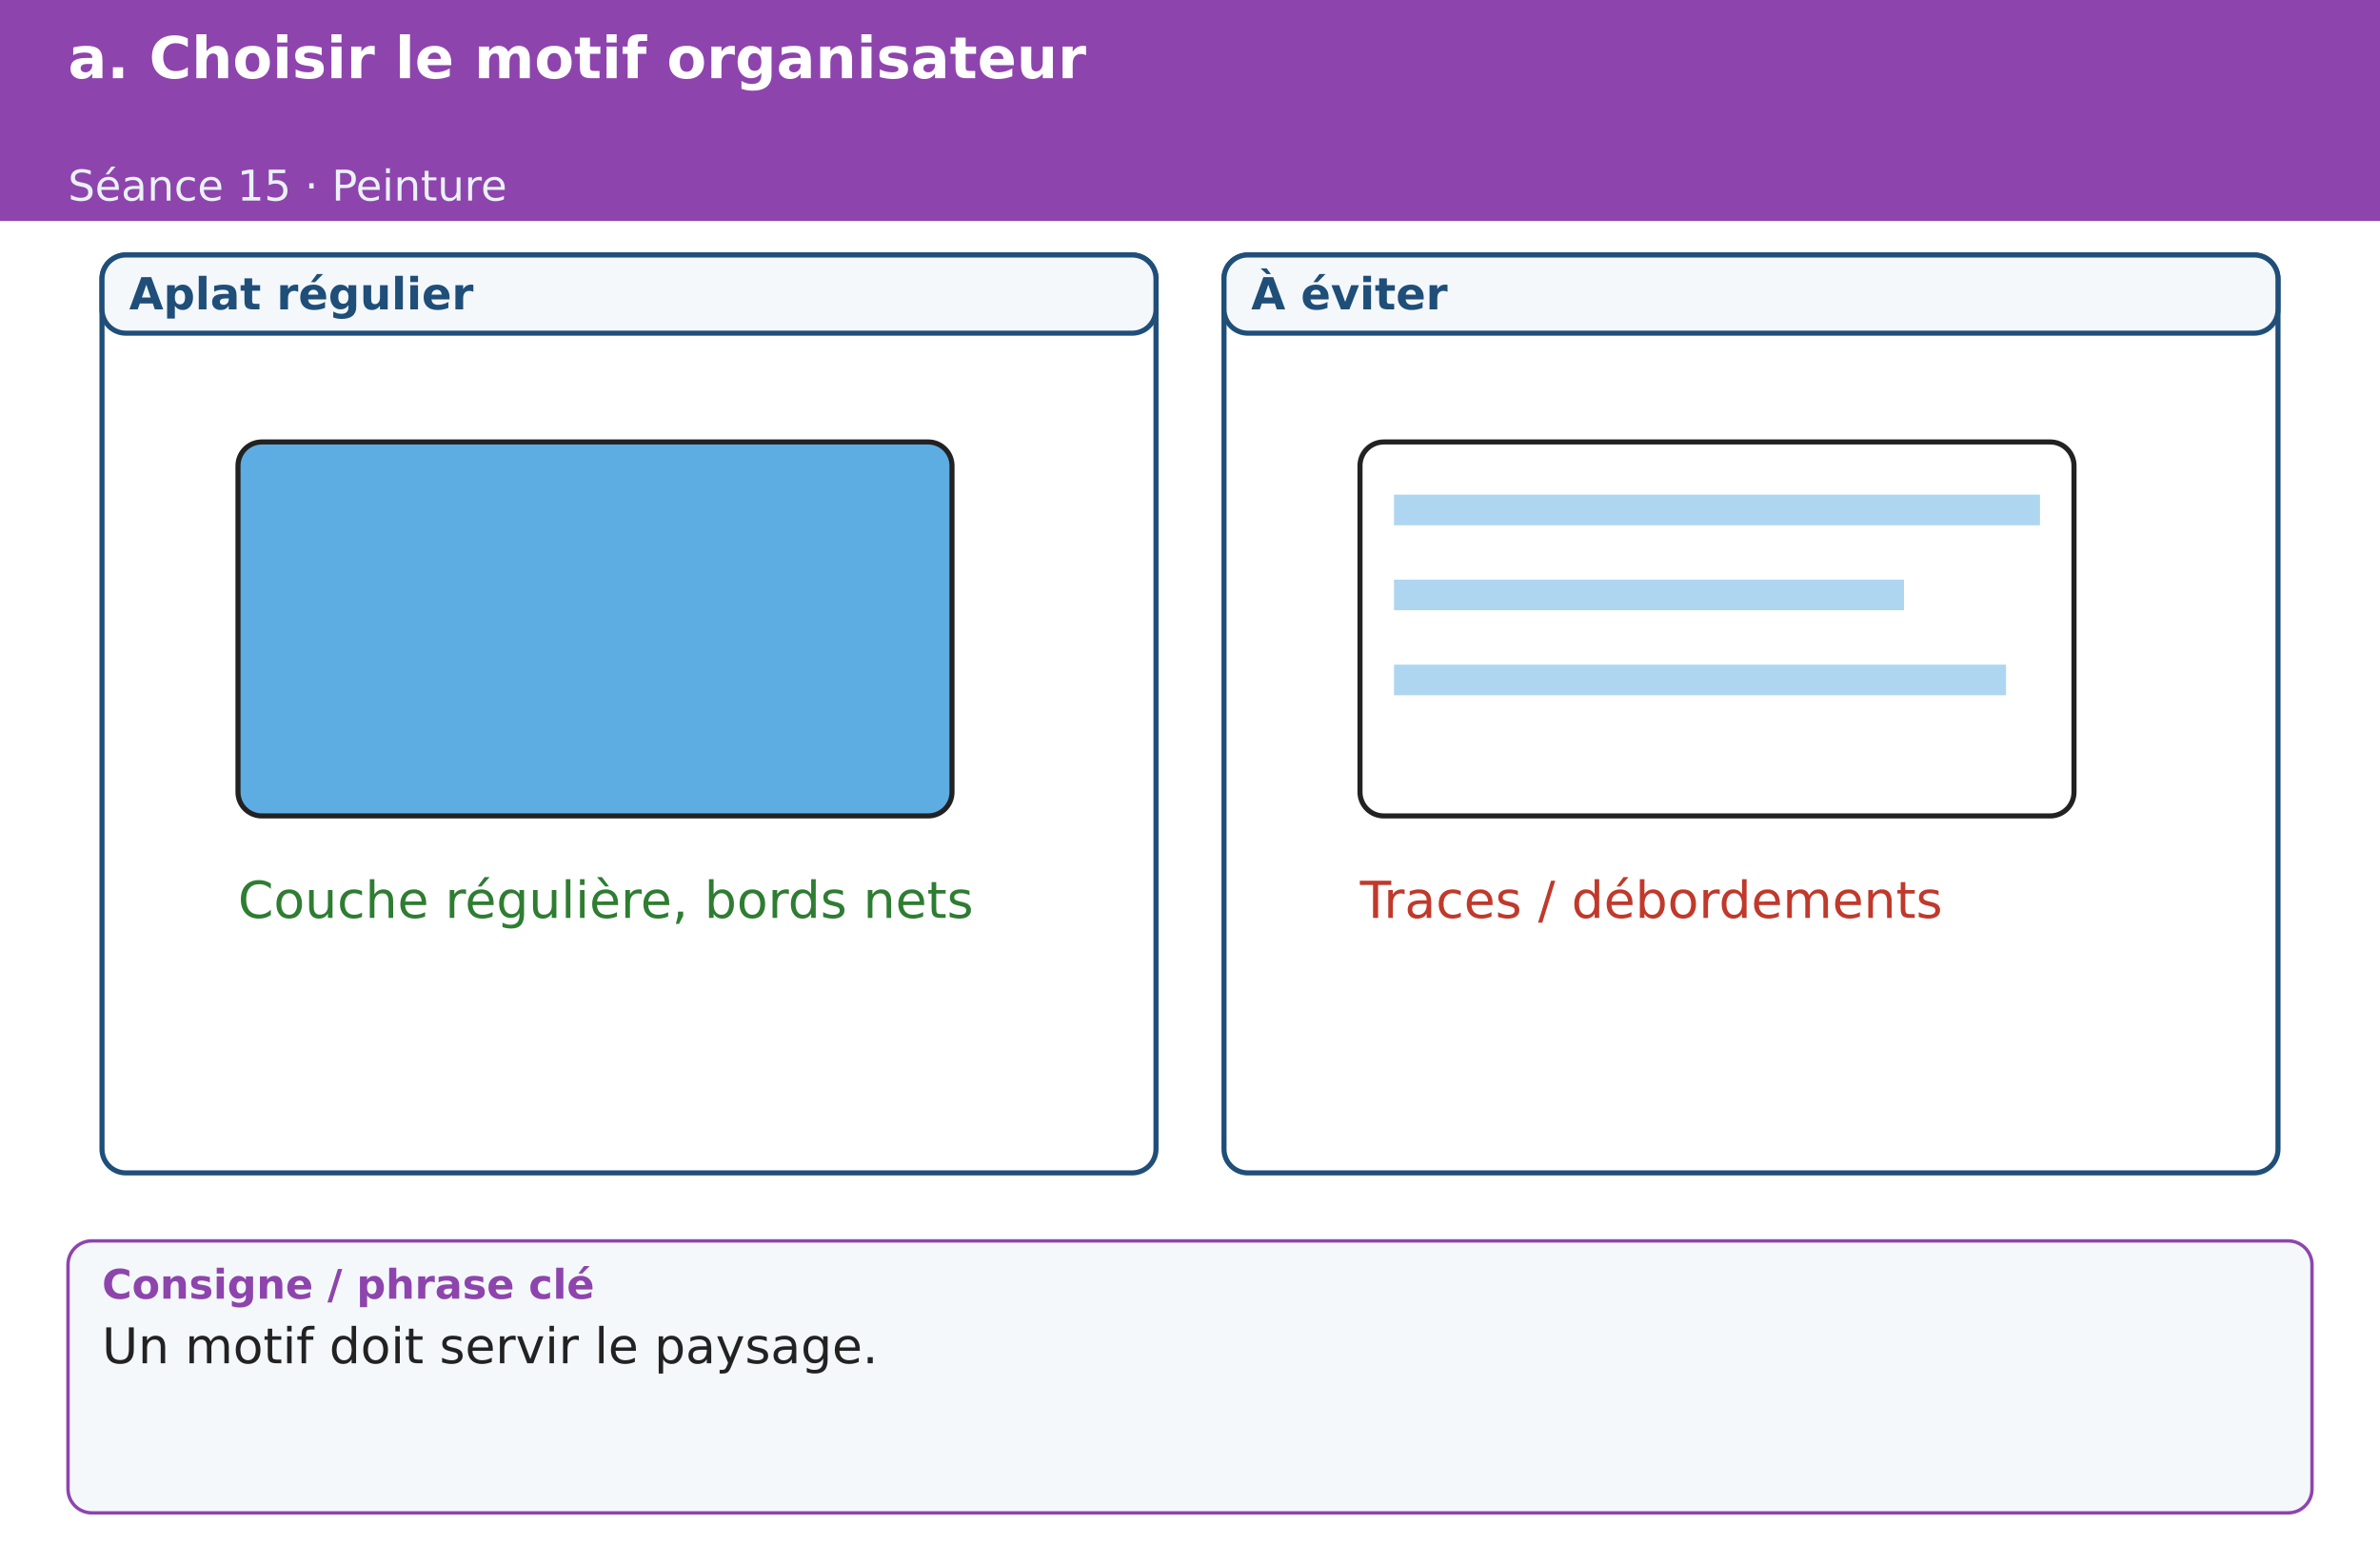
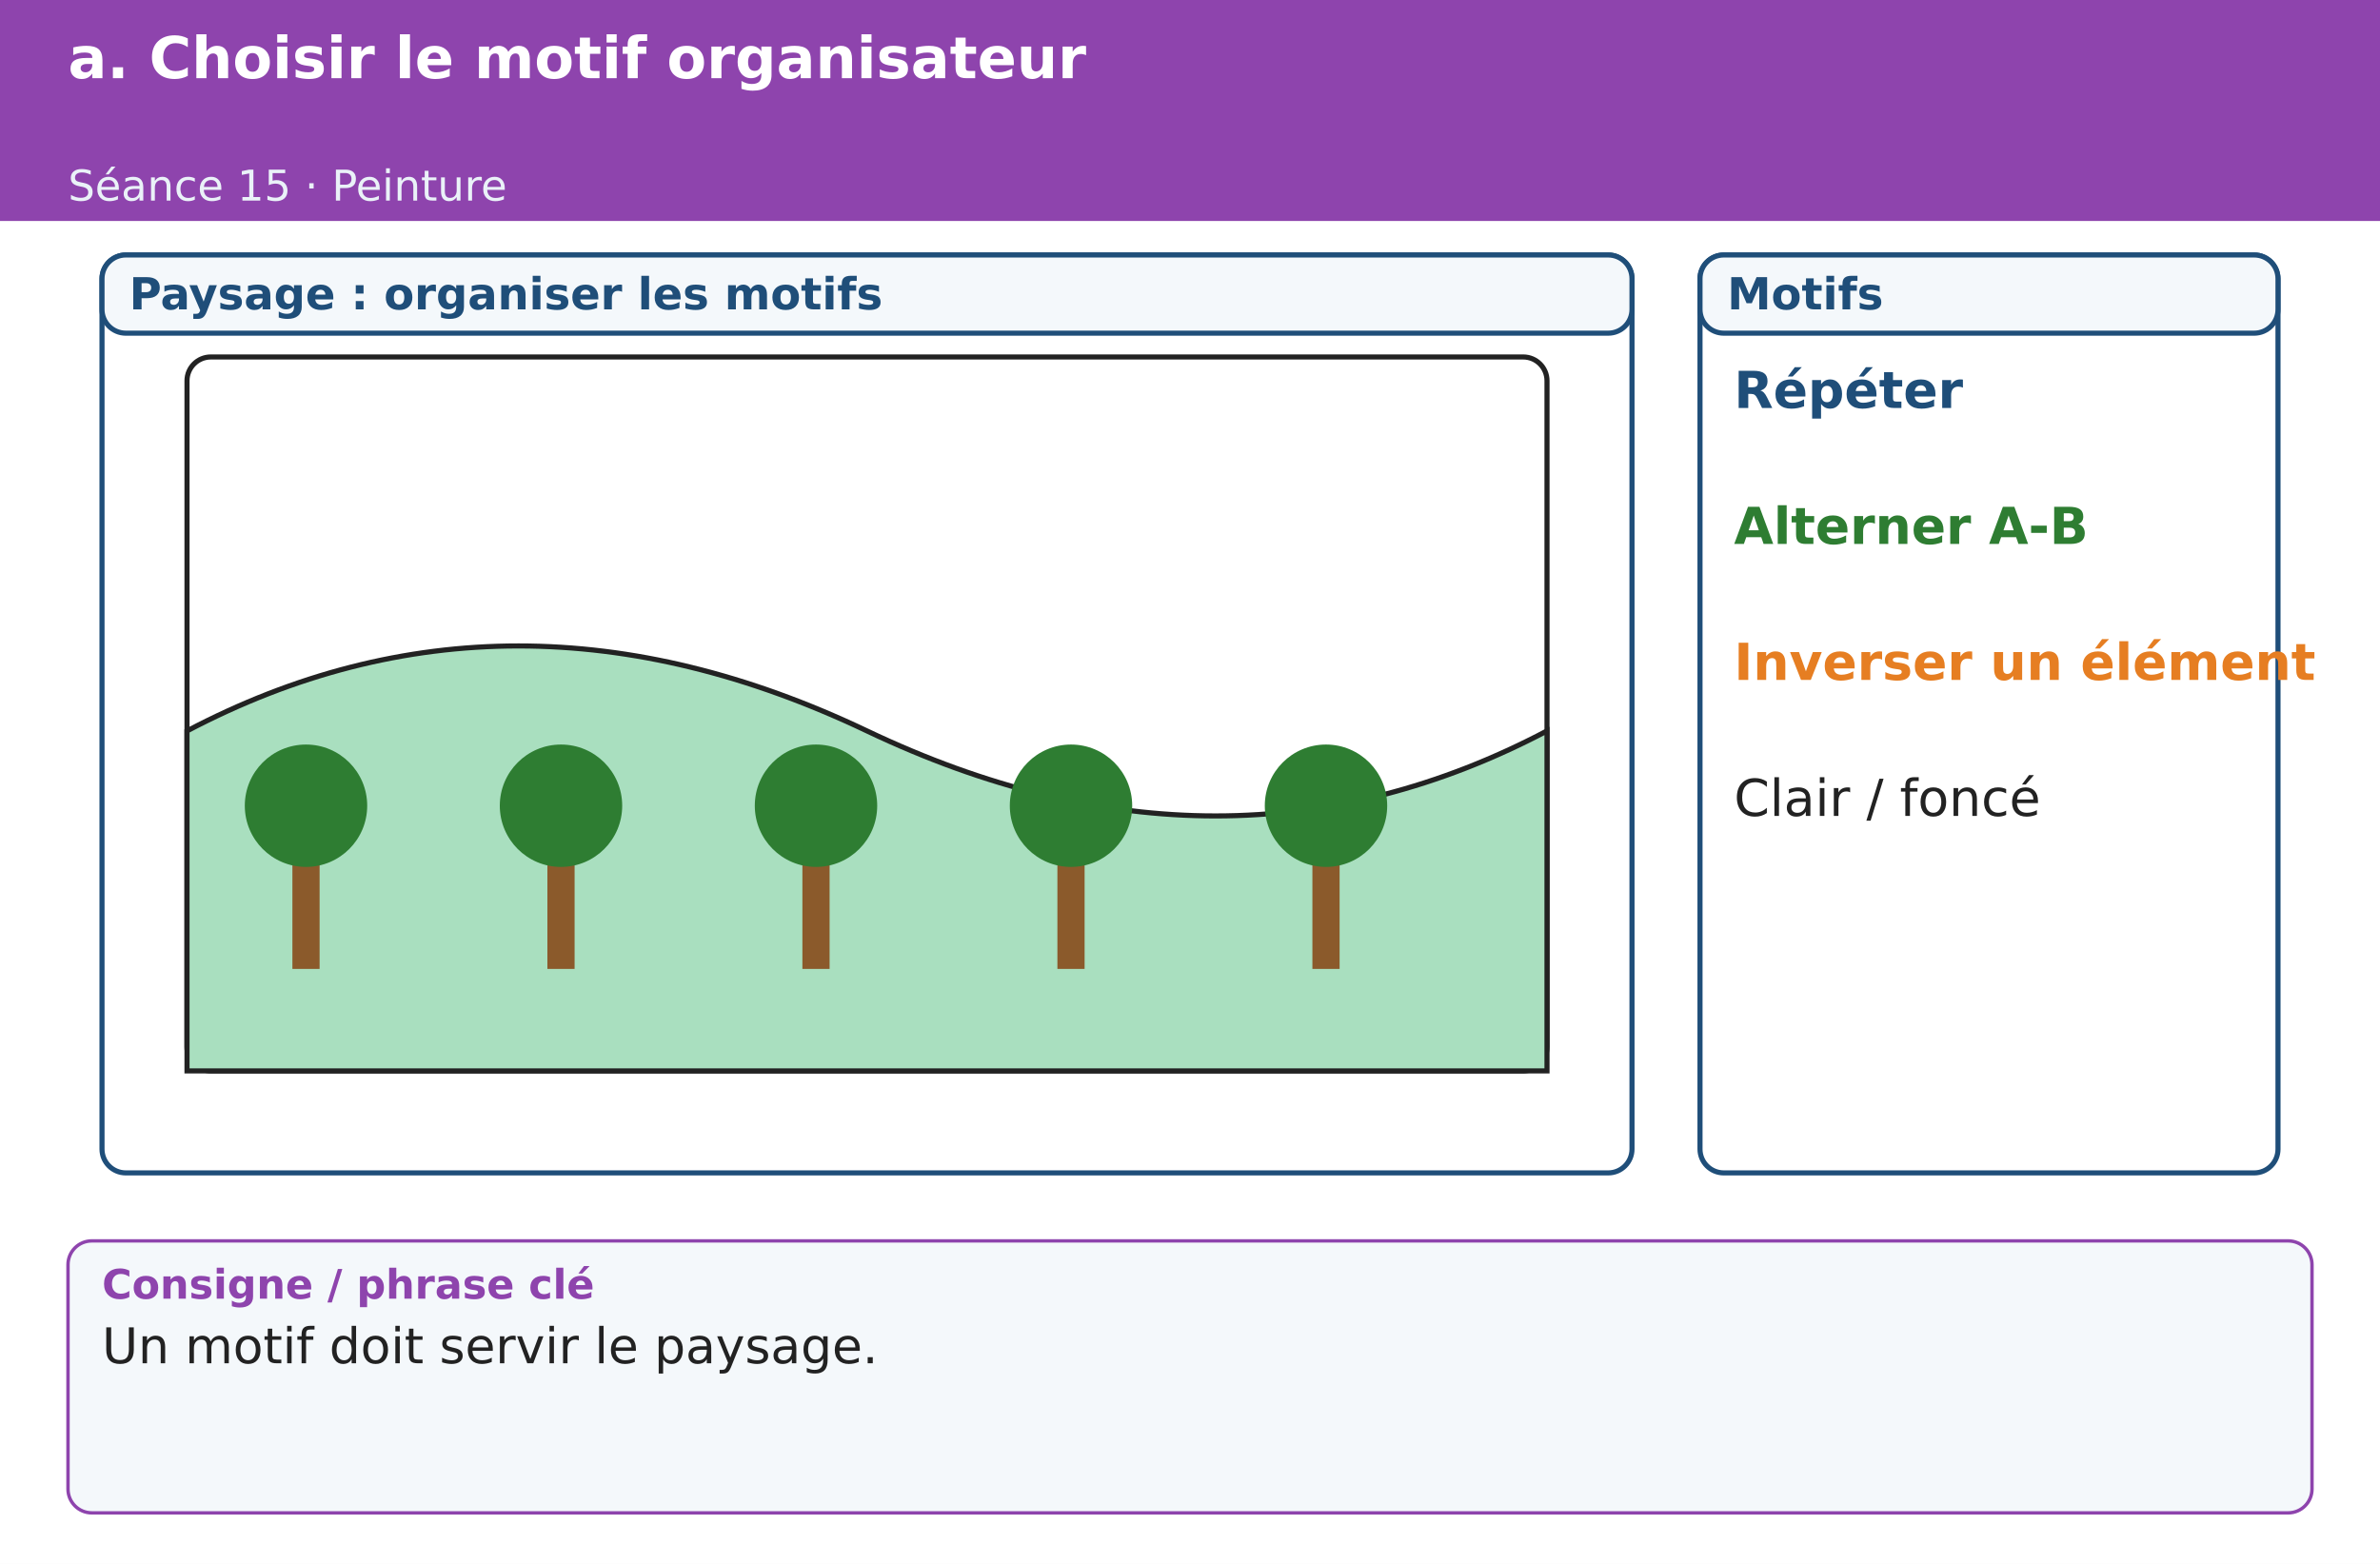
<svg xmlns="http://www.w3.org/2000/svg" width="1400" height="920" viewBox="0 0 1400 920">
  <defs>
    <marker id="arr" markerWidth="10" markerHeight="10" refX="8" refY="3" orient="auto">
      <path d="M0,0 L0,6 L9,3 z" fill="#C0392B" />
    </marker>
  </defs>
  <rect width="1400" height="920" fill="#fff" />
  <rect width="1400" height="130" fill="#8E44AD" />
  <text x="40" y="46" font-family="DejaVu Sans, Arial" font-size="34" font-weight="700" fill="#fff">a. Choisir le motif organisateur</text>
  <text x="40" y="118" font-family="DejaVu Sans, Arial" font-size="25" fill="#EAF2F8">Séance 15 · Peinture</text>
-   <rect x="60" y="150" width="620" height="540" rx="14" fill="#fff" stroke="#1F4E79" stroke-width="3" />
-   <rect x="60" y="150" width="620" height="46" rx="14" fill="#F4F8FB" stroke="#1F4E79" stroke-width="3" />
-   <text x="76" y="182" font-family="DejaVu Sans, Arial, sans-serif" font-size="26" font-weight="700" fill="#1F4E79" text-anchor="start">Aplat régulier</text>
-   <rect x="140" y="260" width="420" height="220" rx="14" fill="#5DADE2" stroke="#222" stroke-width="3" />
-   <text x="140" y="540" font-family="DejaVu Sans, Arial, sans-serif" font-size="30" font-weight="400" fill="#2E7D32" text-anchor="start">Couche régulière, bords nets</text>
-   <rect x="720" y="150" width="620" height="540" rx="14" fill="#fff" stroke="#1F4E79" stroke-width="3" />
-   <rect x="720" y="150" width="620" height="46" rx="14" fill="#F4F8FB" stroke="#1F4E79" stroke-width="3" />
-   <text x="736" y="182" font-family="DejaVu Sans, Arial, sans-serif" font-size="26" font-weight="700" fill="#1F4E79" text-anchor="start">À éviter</text>
-   <rect x="800" y="260" width="420" height="220" rx="14" fill="#fff" stroke="#222" stroke-width="3" />
-   <path d="M820 300 h380 M820 350 h300 M820 400 h360" stroke="#5DADE2" stroke-width="18" opacity="0.5" />
-   <text x="800" y="540" font-family="DejaVu Sans, Arial, sans-serif" font-size="30" font-weight="400" fill="#C0392B" text-anchor="start">Traces / débordements</text>
+   <rect x="60" y="150" width="900" height="540" rx="14" fill="#fff" stroke="#1F4E79" stroke-width="3" />
+   <rect x="60" y="150" width="900" height="46" rx="14" fill="#F4F8FB" stroke="#1F4E79" stroke-width="3" />
+   <text x="76" y="182" font-family="DejaVu Sans, Arial, sans-serif" font-size="26" font-weight="700" fill="#1F4E79" text-anchor="start">Paysage : organiser les motifs</text>
+   <rect x="110" y="210" width="800" height="420" rx="14" fill="#fff" stroke="#222" stroke-width="3" />
+   <path d="M110 430 Q300 330 510 430 T910 430 V630 H110Z" fill="#A9DFBF" stroke="#222" stroke-width="3" />
+   <g transform="translate(180,560) scale(1)">
+     <rect x="-8" y="-60" width="16" height="70" fill="#8B5A2B" />
+     <circle cx="0" cy="-86" r="36" fill="#2E7D32" />
+   </g>
+   <g transform="translate(330,560) scale(1)">
+     <rect x="-8" y="-60" width="16" height="70" fill="#8B5A2B" />
+     <circle cx="0" cy="-86" r="36" fill="#2E7D32" />
+   </g>
+   <g transform="translate(480,560) scale(1)">
+     <rect x="-8" y="-60" width="16" height="70" fill="#8B5A2B" />
+     <circle cx="0" cy="-86" r="36" fill="#2E7D32" />
+   </g>
+   <g transform="translate(630,560) scale(1)">
+     <rect x="-8" y="-60" width="16" height="70" fill="#8B5A2B" />
+     <circle cx="0" cy="-86" r="36" fill="#2E7D32" />
+   </g>
+   <g transform="translate(780,560) scale(1)">
+     <rect x="-8" y="-60" width="16" height="70" fill="#8B5A2B" />
+     <circle cx="0" cy="-86" r="36" fill="#2E7D32" />
+   </g>
+   <rect x="1000" y="150" width="340" height="540" rx="14" fill="#fff" stroke="#1F4E79" stroke-width="3" />
+   <rect x="1000" y="150" width="340" height="46" rx="14" fill="#F4F8FB" stroke="#1F4E79" stroke-width="3" />
+   <text x="1016" y="182" font-family="DejaVu Sans, Arial, sans-serif" font-size="26" font-weight="700" fill="#1F4E79" text-anchor="start">Motifs</text>
+   <text x="1020" y="240" font-family="DejaVu Sans, Arial, sans-serif" font-size="30" font-weight="700" fill="#1F4E79" text-anchor="start">Répéter</text>
+   <text x="1020" y="320" font-family="DejaVu Sans, Arial, sans-serif" font-size="30" font-weight="700" fill="#2E7D32" text-anchor="start">Alterner A-B</text>
+   <text x="1020" y="400" font-family="DejaVu Sans, Arial, sans-serif" font-size="30" font-weight="700" fill="#E67E22" text-anchor="start">Inverser un élément</text>
+   <text x="1020" y="480" font-family="DejaVu Sans, Arial, sans-serif" font-size="30" font-weight="400" fill="#222" text-anchor="start">Clair / foncé</text>
  <rect x="40" y="730" width="1320" height="160" rx="14" fill="#F4F8FB" stroke="#8E44AD" stroke-width="2" />
  <text x="60" y="764" font-family="DejaVu Sans, Arial" font-size="24" font-weight="700" fill="#8E44AD">Consigne / phrase clé</text>
  <text x="60" y="802" font-family="DejaVu Sans, Arial" font-size="29" fill="#222">Un motif doit servir le paysage.</text>
</svg>
